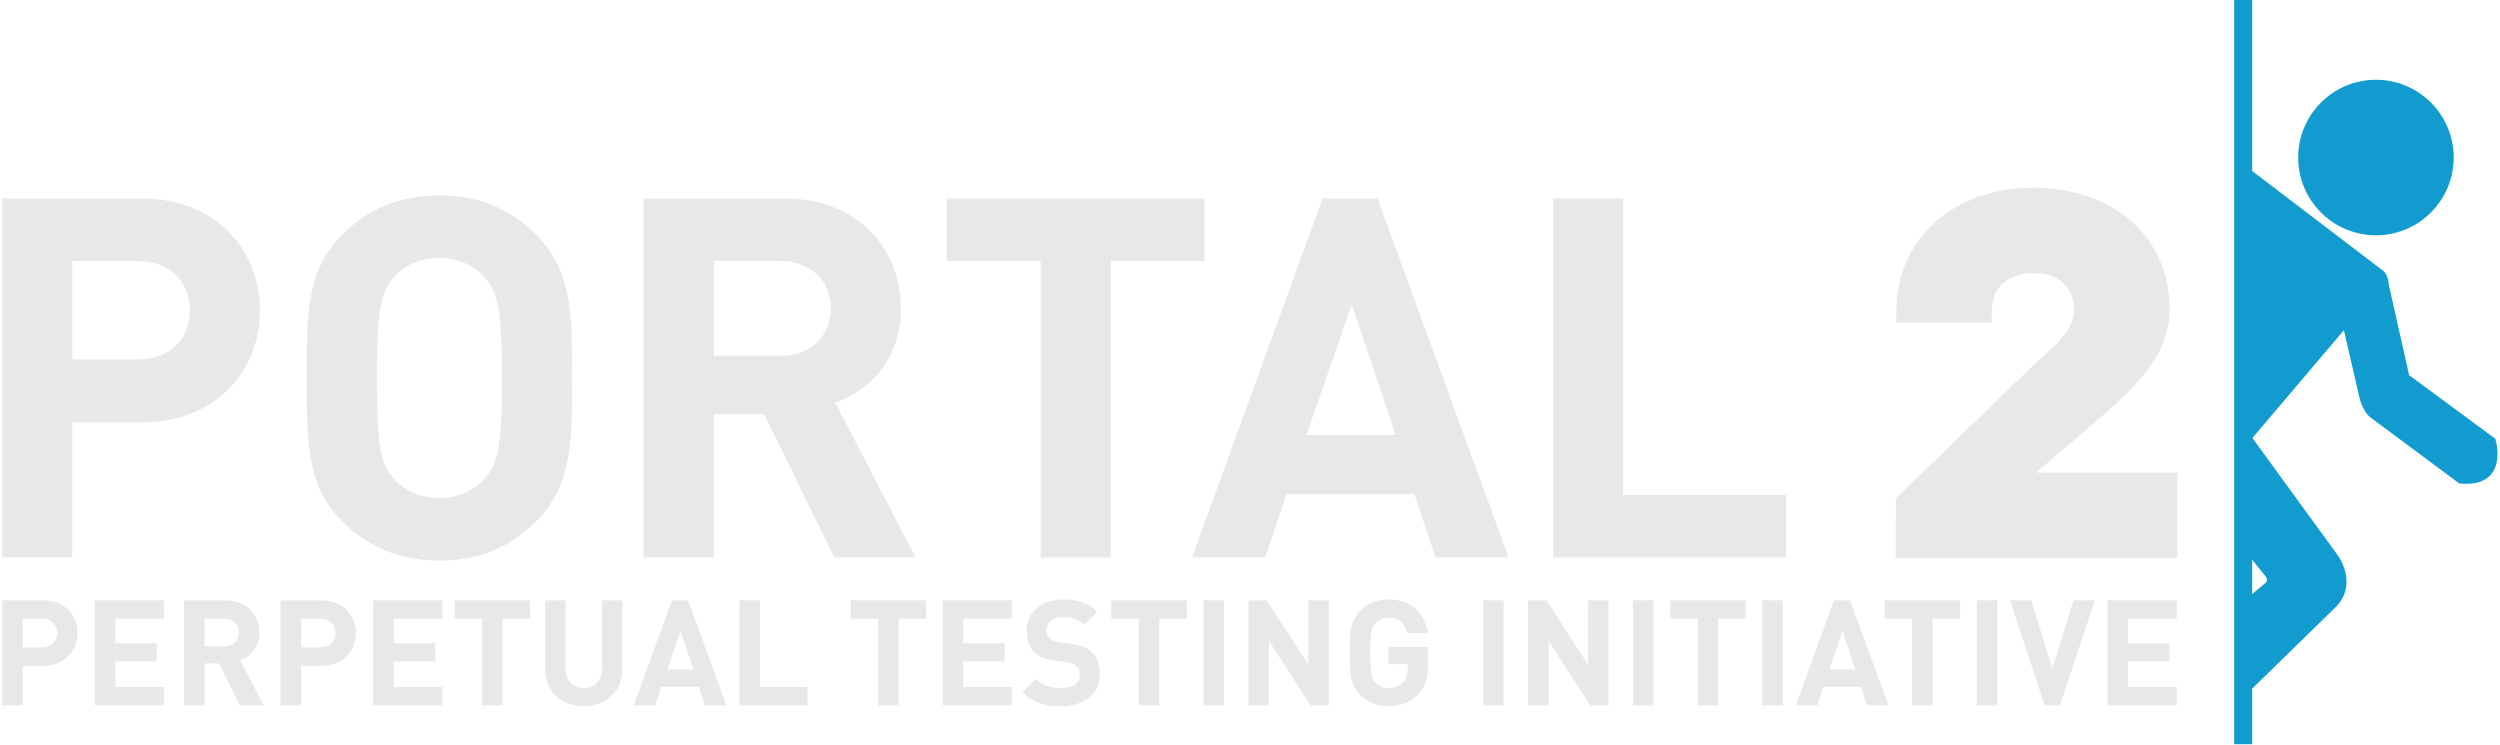
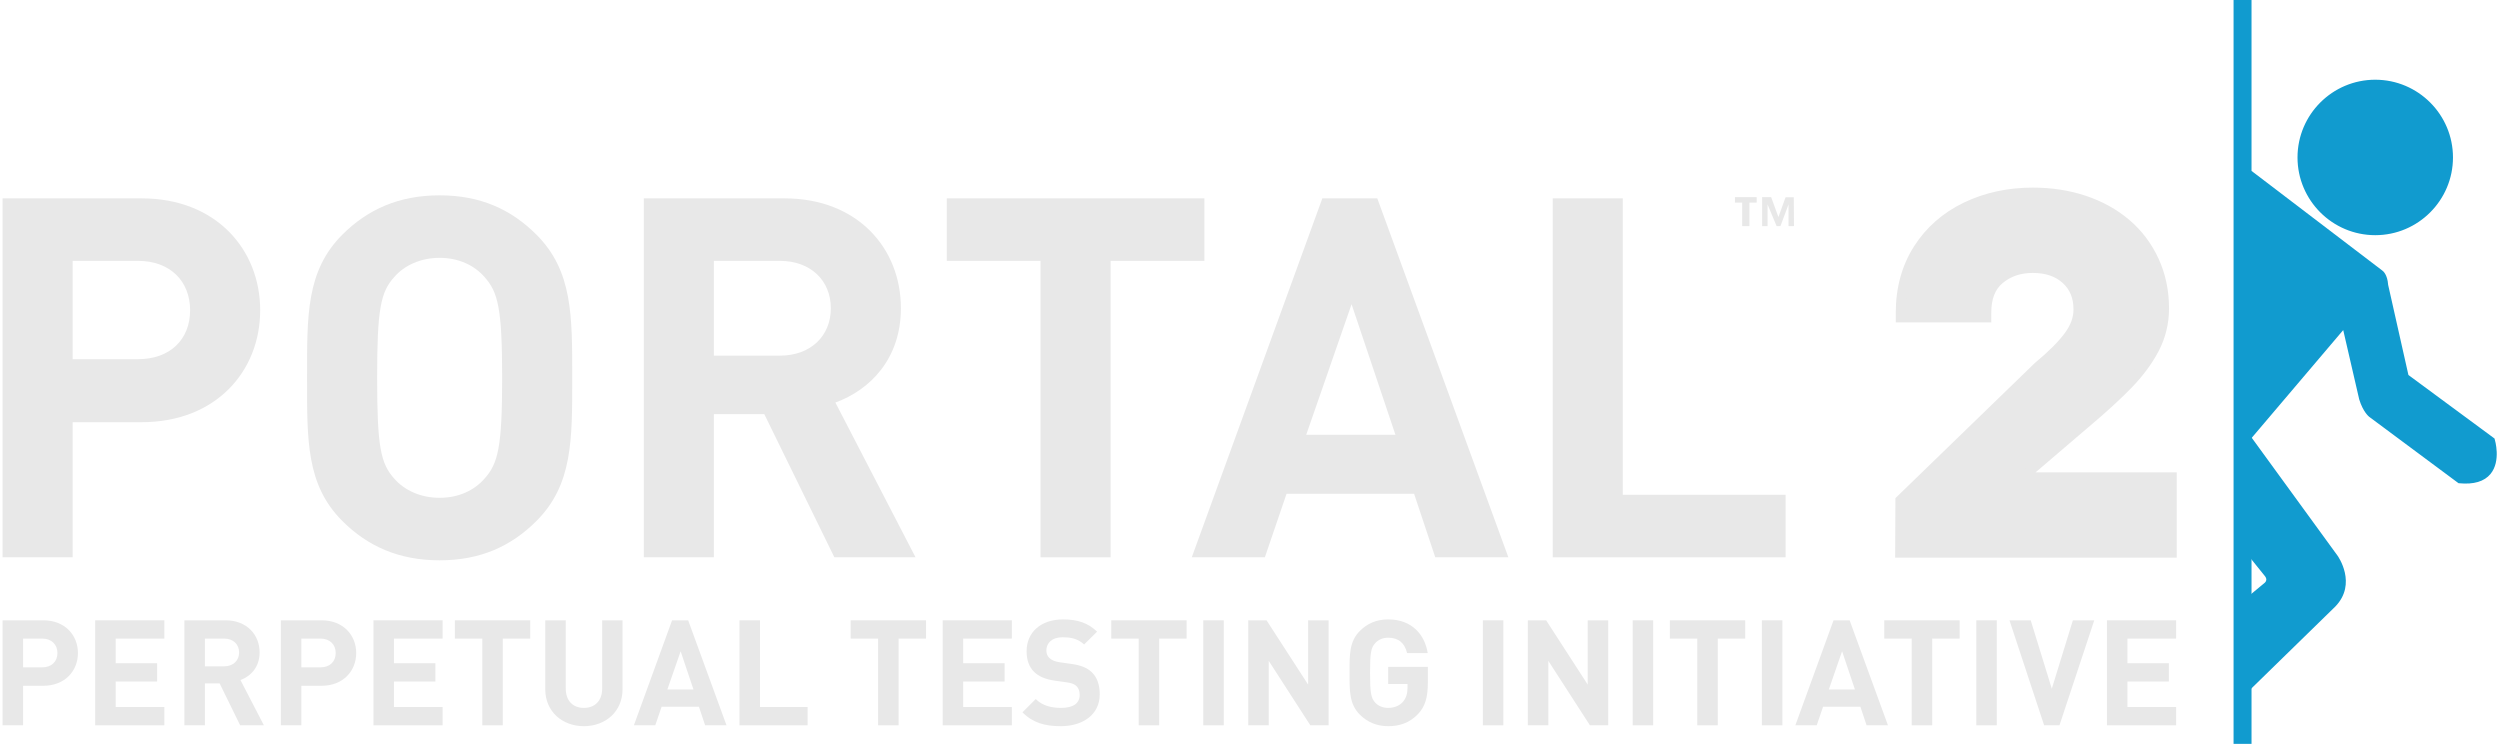
- <svg xmlns="http://www.w3.org/2000/svg" width="863" height="257" viewBox="0 0 7187 2144" version="1.1" xml:space="preserve" style="fill-rule:evenodd;clip-rule:evenodd;stroke-linejoin:round;stroke-miterlimit:2;">
+ <svg xmlns="http://www.w3.org/2000/svg" width="863" height="257" viewBox="0 0 3596 1071" version="1.1" xml:space="preserve" style="fill-rule:evenodd;clip-rule:evenodd;stroke-linejoin:round;stroke-miterlimit:2;">
  <g>
-     <clipPath id="_clip1">
-       <rect x="5452.749" y="0" width="1733.287" height="2143.102" />
-     </clipPath>
-     <g clip-path="url(#_clip1)">
+     <path d="M111.918,939.434c0,-25.669 -18.668,-47.096 -49.853,-47.096l-58.551,0l0,151.044l29.487,0l0,-56.854l29.062,0c31.185,0 49.853,-21.427 49.853,-47.096l0.001,0.001Zm-29.487,0c0,12.304 -8.486,20.578 -21.851,20.578l-27.579,0l0,-41.368l27.579,0c13.365,0 21.851,8.486 21.851,20.79Z" style="fill:#e8e8e8;fill-rule:nonzero;" />
+     <path d="M236.233,1043.383l0,-26.306l-70.007,0l0,-36.7l59.613,0l0,-26.306l-59.613,0l0,-35.427l70.007,0l0,-26.306l-99.495,0l0,151.044l99.495,0l0,0.001Z" style="fill:#e8e8e8;fill-rule:nonzero;" />
+     <path d="M379.428,1043.383l-33.731,-65.128c14.639,-5.303 27.579,-18.456 27.579,-39.671c0,-25.244 -18.244,-46.247 -49.004,-46.247l-59.188,0l0,151.044l29.487,0l0,-60.249l21.215,0l29.487,60.249l34.155,0l-0,0.001Zm-35.639,-104.798c0,11.667 -8.486,19.941 -21.427,19.941l-27.791,0l0,-39.883l27.791,0c12.941,0 21.427,8.274 21.427,19.941l0,0.001Z" style="fill:#e8e8e8;fill-rule:nonzero;" />
+     <path d="M512.23,939.434c0,-25.669 -18.668,-47.096 -49.853,-47.096l-58.551,0l0,151.044l29.487,0l0,-56.854l29.062,0c31.185,0 49.853,-21.427 49.853,-47.096l0.001,0.001Zm-29.487,0c0,12.304 -8.486,20.578 -21.851,20.578l-27.579,0l0,-41.368l27.579,0c13.365,0 21.851,8.486 21.851,20.79Z" style="fill:#e8e8e8;fill-rule:nonzero;" />
+     <path d="M636.543,1043.383l0,-26.306l-70.007,0l0,-36.7l59.613,0l0,-26.306l-59.613,0l0,-35.427l70.007,0l0,-26.306l-99.495,0l0,151.044l99.495,0l0,0.001Z" style="fill:#e8e8e8;fill-rule:nonzero;" />
+     <path d="M762.556,918.644l0,-26.306l-108.404,0l0,26.306l39.458,0l0,124.74l29.487,0l0,-124.74l39.459,0Z" style="fill:#e8e8e8;fill-rule:nonzero;" />
+     <path d="M895.356,991.621l0,-99.283l-29.275,0l0,98.222c0,17.395 -10.394,27.791 -26.306,27.791c-15.912,0 -26.094,-10.394 -26.094,-27.791l0,-98.222l-29.487,0l0,99.283c0,32.033 24.608,53.036 55.58,53.036c30.972,0 55.58,-21.003 55.58,-53.036l0.002,0Z" style="fill:#e8e8e8;fill-rule:nonzero;" />
+     <path d="M1044.917,1043.383l-55.156,-151.044l-23.123,0l-54.944,151.044l30.76,0l9.123,-26.73l53.673,0l8.911,26.73l30.76,0l-0.002,0Zm-47.521,-51.55l-37.549,0l19.093,-54.944l18.456,54.944Z" style="fill:#e8e8e8;fill-rule:nonzero;" />
+     <path d="M1161.594,1043.383l0,-26.306l-68.521,0l0,-124.74l-29.487,0l0,151.044l98.01,0l-0.001,0.001Z" style="fill:#e8e8e8;fill-rule:nonzero;" />
+     <path d="M1331.943,918.644l0,-26.306l-108.404,0l0,26.306l39.458,0l0,124.74l29.487,0l0,-124.74l39.459,0Z" style="fill:#e8e8e8;fill-rule:nonzero;" />
+     <path d="M1455.41,1043.383l0,-26.306l-70.007,0l0,-36.7l59.613,0l0,-26.306l-59.613,0l0,-35.427l70.007,0l0,-26.306l-99.495,0l0,151.044l99.495,0l0,0.001Z" style="fill:#e8e8e8;fill-rule:nonzero;" />
+     <path d="M1581.845,998.834c0,-13.365 -3.606,-24.396 -11.667,-32.033c-6.364,-5.94 -15.063,-9.757 -28.852,-11.667l-17.82,-2.547c-6.152,-0.849 -11.031,-3.183 -14.002,-5.94c-3.183,-2.971 -4.454,-7.001 -4.454,-10.819c0,-10.394 7.638,-19.093 23.335,-19.093c9.97,0 21.427,1.273 30.972,10.394l18.668,-18.456c-12.941,-12.516 -28.003,-17.607 -48.792,-17.607c-32.67,0 -52.612,18.88 -52.612,45.823c0,12.729 3.606,22.487 10.819,29.699c6.789,6.576 16.334,10.606 29.275,12.516l18.244,2.547c7.001,1.061 10.394,2.547 13.365,5.303c3.183,2.971 4.666,7.425 4.666,12.729c0,12.092 -9.335,18.668 -26.73,18.668c-14.002,0 -26.942,-3.183 -36.488,-12.729l-19.093,19.093c14.85,15.063 32.245,19.941 55.156,19.941c31.609,0 56.005,-16.546 56.005,-45.823l0.001,0.001l0.002,0Z" style="fill:#e8e8e8;fill-rule:nonzero;" />
+     <path d="M1706.798,918.644l0,-26.306l-108.404,0l0,26.306l39.458,0l0,124.74l29.487,0l0,-124.74l39.459,0Z" style="fill:#e8e8e8;fill-rule:nonzero;" />
+     <rect x="1730.769" y="892.338" width="29.487" height="151.044" style="fill:#e8e8e8;" />
+     <path d="M1911.09,1043.383l0,-151.044l-29.487,0l0,92.495l-59.824,-92.495l-26.306,0l0,151.044l29.487,0l0,-92.706l59.824,92.706l26.306,0Z" style="fill:#e8e8e8;fill-rule:nonzero;" />
+     <path d="M2053.861,981.438l0,-22.065l-57.066,0l0,24.608l27.791,0l0,5.728c0,7.849 -1.91,14.639 -6.789,20.154c-4.879,5.303 -12.092,8.486 -21.003,8.486c-8.062,0 -14.639,-2.971 -18.88,-7.849c-5.728,-6.364 -7.213,-13.577 -7.213,-42.64c0,-29.062 1.485,-36.063 7.213,-42.427c4.242,-4.879 10.819,-8.062 18.88,-8.062c15.063,0 23.759,7.849 27.154,22.063l29.699,0c-4.03,-25.457 -21.851,-48.367 -56.854,-48.367c-16.971,0 -30.124,5.94 -40.732,16.546c-15.275,15.275 -14.85,34.155 -14.85,60.249c0,26.094 -0.425,44.974 14.85,60.249c10.606,10.606 24.184,16.546 40.732,16.546c16.122,0 30.548,-4.666 42.64,-17.183c10.606,-11.031 14.426,-24.184 14.426,-46.035l0.002,0Z" style="fill:#e8e8e8;fill-rule:nonzero;" />
+     <rect x="2132.989" y="892.338" width="29.487" height="151.044" style="fill:#e8e8e8;" />
+     <path d="M2313.309,1043.383l0,-151.044l-29.487,0l0,92.495l-59.824,-92.495l-26.306,0l0,151.044l29.487,0l0,-92.706l59.824,92.706l26.306,0Z" style="fill:#e8e8e8;fill-rule:nonzero;" />
+     <rect x="2348.525" y="892.338" width="29.487" height="151.044" style="fill:#e8e8e8;" />
+     <path d="M2510.39,918.644l0,-26.306l-108.404,0l0,26.306l39.458,0l0,124.74l29.487,0l0,-124.74l39.459,0Z" style="fill:#e8e8e8;fill-rule:nonzero;" />
+     <rect x="2534.361" y="892.338" width="29.487" height="151.044" style="fill:#e8e8e8;" />
+     <path d="M2715.742,1043.383l-55.156,-151.044l-23.123,0l-54.944,151.044l30.76,0l9.123,-26.73l53.673,0l8.911,26.73l30.76,0l-0.002,0Zm-47.521,-51.55l-37.549,0l19.093,-54.944l18.456,54.944Z" style="fill:#e8e8e8;fill-rule:nonzero;" />
+     <path d="M2818.843,918.644l0,-26.306l-108.404,0l0,26.306l39.458,0l0,124.74l29.487,0l0,-124.74l39.459,0Z" style="fill:#e8e8e8;fill-rule:nonzero;" />
+     <rect x="2842.815" y="892.338" width="29.487" height="151.044" style="fill:#e8e8e8;" />
+     <path d="M3012.531,892.338l-30.762,-0l-30.335,98.434l-30.335,-98.434l-30.548,0l49.853,151.044l22.063,0l50.065,-151.044Z" style="fill:#e8e8e8;fill-rule:nonzero;" />
+     <path d="M3130.266,1043.383l0,-26.306l-70.007,0l0,-36.7l59.613,0l0,-26.306l-59.613,0l0,-35.427l70.007,0l0,-26.306l-99.495,0l0,151.044l99.495,0l0,0.001Z" style="fill:#e8e8e8;fill-rule:nonzero;" />
+   </g>
+   <g>
+     <g>
      <g>
-         <rect x="6435.532" y="6.204" width="19.689" height="2131.068" style="fill:#119bcf;" />
-         <g id="g48">
-           <g id="g46">
-             <path id="path42" d="M5466.78,1592.68l0.703,-151.501l397.322,-385.132l0.413,-0.327c40.143,-33.372 69.988,-63.398 88.756,-89.317c17.643,-24.373 26.586,-49.566 26.586,-74.92c0,-36.352 -11.597,-64.579 -35.431,-86.298c-23.895,-21.756 -56.126,-32.784 -95.762,-32.784c-38.205,0 -69.552,10.622 -95.786,32.42c-25.47,21.145 -37.842,52.6 -37.842,96.15l0,13.96l-247.263,0l0,-13.96c0,-69.396 16.952,-131.193 50.443,-183.678c33.419,-52.395 79.864,-93.138 138.064,-121.093c57.726,-27.699 122.431,-41.725 192.396,-41.725c52.928,0 102.826,7.707 148.314,22.901c45.78,15.293 86.311,37.758 120.482,66.742c34.437,29.214 61.59,65.197 80.748,106.946c19.194,41.707 28.899,87.874 28.899,137.228c0,41.689 -9.549,81.051 -28.402,116.954c-18.418,35.099 -43.925,69.5 -75.769,102.214c-31.285,32.159 -70.059,67.761 -115.22,105.833l-188.872,161.473l430.5,0l0,217.938l-783.28,0l0,-0.023Z" style="fill:#e8e8e8;fill-rule:nonzero;" />
-             <path id="path44" d="M5849.394,568.434c51.692,0 99.663,7.409 143.89,22.187c44.265,14.789 82.882,36.145 115.877,64.154c32.983,27.973 58.696,61.98 77.076,102.124c18.43,40.107 27.652,83.929 27.652,131.411c0,39.587 -8.93,76.44 -26.803,110.471c-17.861,34.05 -42.325,67.038 -73.405,98.985c-31.045,31.916 -69.129,66.888 -114.205,104.886l-217.697,186.073l454.334,0l0,190.018l-755.3,0l0.606,-131.627l392.729,-380.643c41.235,-34.297 71.613,-64.929 91.12,-91.86c19.509,-26.911 29.275,-54.618 29.275,-83.111c0,-40.137 -13.329,-72.327 -39.985,-96.628c-26.658,-24.247 -61.725,-36.431 -105.165,-36.431c-41.212,0 -76.121,11.882 -104.718,35.649c-28.585,23.761 -42.87,59.386 -42.87,106.879l-219.345,0c0,-67.046 16.092,-125.74 48.262,-176.19c32.159,-50.407 76.29,-89.067 132.344,-115.997c56.055,-26.908 118.192,-40.351 186.327,-40.351m0,-27.918c-72.062,0 -138.814,14.51 -198.431,43.112c-60.599,29.093 -108.97,71.546 -143.795,126.164c-34.934,54.782 -52.624,119.107 -52.624,191.191l0,27.917l275.18,0l0,-27.917c0,-39.132 10.723,-67.068 32.789,-85.413c23.641,-19.644 52.055,-29.209 86.868,-29.209c36.557,0 64.802,9.535 86.383,29.166c20.745,18.922 30.838,43.772 30.838,75.975c0,22.658 -7.852,44.469 -23.98,66.722c-18.043,24.968 -47.112,54.152 -86.334,86.772l-0.824,0.679l-0.764,0.726l-392.729,380.661l-8.433,8.179l-0.05,11.766l-0.593,131.617l-0.146,28.063l811.307,0l0,-245.859l-406.629,0l160.213,-136.924c45.368,-38.242 84.47,-74.193 116.083,-106.655c32.764,-33.708 59.071,-69.195 78.12,-105.479c19.921,-37.914 30.014,-79.446 30.014,-123.45c0,-51.373 -10.155,-99.495 -30.196,-143.074c-19.969,-43.615 -48.372,-81.221 -84.371,-111.756c-35.515,-30.154 -77.623,-53.48 -125.074,-69.328c-46.99,-15.693 -98.38,-23.646 -152.822,-23.646Z" style="fill:#e8e8e8;fill-rule:nonzero;" />
-           </g>
-         </g>
-         <g id="Clip">
-           <g id="g1165">
-             <g id="Clip1">
-               <g id="g71">
-                 <g>
-                   <path id="path65_1_" d="M7053.743,453.637c0,120.268 -97.497,217.751 -217.749,217.751c-120.261,0 -217.755,-97.483 -217.755,-217.751c0,-120.253 97.494,-217.746 217.755,-217.746c120.253,0 217.749,97.493 217.749,217.746" style="fill:#119bcf;fill-rule:nonzero;" />
-                   <path d="M6835.995,677.593c-123.492,0 -223.96,-100.467 -223.96,-223.955c0,-123.487 100.468,-223.95 223.96,-223.95c123.488,0 223.954,100.463 223.954,223.95c0,123.489 -100.466,223.955 -223.954,223.955Zm0,-435.497c-116.651,0 -211.552,94.897 -211.552,211.541c0,116.646 94.901,211.546 211.552,211.546c116.646,0 211.544,-94.9 211.544,-211.546c0,-116.644 -94.897,-211.541 -211.544,-211.541Z" style="fill:#119bcf;fill-rule:nonzero;" />
+         <g>
+           <clipPath id="_clip1">
+             <rect x="2726.073" y="0" width="865.43" height="1070.051" />
+           </clipPath>
+           <g clip-path="url(#_clip1)">
+             <g>
+               <rect x="3216.778" y="3.099" width="9.83" height="1064.042" style="fill:#119bcf;" />
+               <g id="g48">
+                 <g id="g46">
+                   <path id="path42" d="M2733.079,795.225l0.351,-75.644l198.383,-192.296l0.206,-0.163c20.044,-16.662 34.946,-31.655 44.316,-44.596c8.81,-12.169 13.275,-24.748 13.275,-37.407c0,-18.15 -5.79,-32.244 -17.69,-43.088c-11.93,-10.862 -28.024,-16.368 -47.815,-16.368c-19.076,0 -34.728,5.303 -47.827,16.186c-12.717,10.557 -18.894,26.263 -18.894,48.009l0,6.97l-123.459,0l0,-6.97c0,-34.65 8.465,-65.505 25.186,-91.711c16.685,-26.161 39.877,-46.504 68.935,-60.463c28.824,-13.83 61.129,-20.834 96.063,-20.834c26.427,0 51.341,3.847 74.052,11.434c22.857,7.636 43.095,18.852 60.157,33.325c17.194,14.587 30.751,32.553 40.318,53.399c9.585,20.825 14.43,43.875 14.43,68.517c0,20.816 -4.767,40.469 -14.182,58.395c-9.197,17.524 -21.933,34.702 -37.831,51.035c-15.621,16.058 -34.981,33.834 -57.529,52.843l-94.303,80.623l214.95,0l0,108.816l-391.092,0l0,-0.012Z" style="fill:#e8e8e8;fill-rule:nonzero;" />
+                   <path id="path44" d="M2924.118,283.82c25.81,0 49.761,3.698 71.845,11.077c22.102,7.384 41.384,18.047 57.857,32.032c16.468,13.967 29.306,30.946 38.484,50.99c9.203,20.026 13.807,41.905 13.807,65.614c0,19.766 -4.458,38.166 -13.383,55.157c-8.919,17 -21.133,33.473 -36.651,49.423c-15.502,15.937 -34.517,33.398 -57.022,52.37l-108.696,92.907l226.85,0l0,94.876l-377.121,0l0.303,-65.722l196.089,-190.054c20.589,-17.124 35.756,-32.419 45.496,-45.866c9.74,-13.437 14.618,-27.271 14.618,-41.498c0,-20.041 -6.655,-36.112 -19.965,-48.245c-13.31,-12.106 -30.819,-18.19 -52.509,-18.19c-20.578,0 -38.007,5.933 -52.286,17.799c-14.273,11.864 -21.406,29.651 -21.406,53.365l-109.519,0c0,-33.477 8.035,-62.782 24.097,-87.971c16.058,-25.168 38.091,-44.471 66.08,-57.917c27.989,-13.435 59.014,-20.148 93.034,-20.148m0,-13.94c-35.98,0 -69.309,7.245 -99.078,21.527c-30.257,14.527 -54.41,35.722 -71.797,62.993c-17.442,27.353 -26.275,59.471 -26.275,95.461l0,13.939l137.398,0l0,-13.939c0,-19.539 5.354,-33.488 16.371,-42.646c11.804,-9.807 25.991,-14.585 43.373,-14.585c18.253,0 32.356,4.76 43.13,14.563c10.357,9.449 15.398,21.856 15.398,37.934c0,11.313 -3.92,22.204 -11.973,33.315c-9.01,12.466 -23.522,27.039 -43.106,43.325l-0.412,0.339l-0.382,0.363l-196.089,190.063l-4.21,4.083l-0.025,5.875l-0.296,65.717l-0.073,14.012l405.086,0l0,-122.758l-203.029,0l79.995,-68.365c22.651,-19.094 42.175,-37.044 57.96,-53.253c16.358,-16.83 29.493,-34.55 39.005,-52.666c9.946,-18.93 14.987,-39.668 14.987,-61.638c0,-25.651 -5.07,-49.677 -15.078,-71.437c-9.97,-21.778 -24.152,-40.554 -42.126,-55.799c-17.732,-15.057 -38.757,-26.703 -62.449,-34.616c-23.461,-7.836 -49.12,-11.806 -76.304,-11.806l0.003,-0.001l-0.002,-0Z" style="fill:#e8e8e8;fill-rule:nonzero;" />
                </g>
-                 <g>
-                   <path id="path67_1_" d="M6475.522,497.137l376.311,286.717c0,0 13.122,7.204 15.159,37.727l59.023,262.456l248.184,183.104c0,0 40.376,132.151 -96.029,118.99l-255.915,-190.213c0,0 -15.69,-11.986 -26.462,-46.799l-48.82,-211.577l-274.659,323.491l250.218,343.823c0,0 54.951,75.285 -6.082,138.354l-254.317,248.211l0,-258.376l59,-48.846c0,0 16.274,-12.199 0,-30.497l-59,-73.246l0,-1082.362l13.39,-0.963" style="fill:#119bcf;fill-rule:nonzero;" />
-                   <path d="M6455.929,2006.144l0,-276.017l61.483,-50.892c-0.002,0 4.242,-3.382 4.707,-8.545c0.356,-3.941 -1.536,-8.271 -5.621,-12.863l-0.197,-0.232l-60.371,-74.953l0,-1090.322l19.15,-1.377l0.444,6.194l3.759,-4.935l376.05,286.516c3.054,1.923 15.669,11.645 17.819,41.963l58.41,259.738l247.974,182.947l0.597,1.961c0.779,2.54 18.664,62.659 -11.875,100.018c-17.948,21.964 -48.479,31.02 -90.68,26.96l-1.72,-0.165l-257.301,-191.245c-0.77,-0.588 -17.461,-13.656 -28.689,-49.944l-0.119,-0.44l-46.043,-199.537l-263.502,310.35l247.344,339.878c0.576,0.789 57.289,80.262 -6.636,146.321l-264.981,258.619Zm12.409,-270.184l0,240.737l243.778,-237.926c56.621,-58.515 5.923,-129.547 5.404,-130.258l-249.182,-342.401l0,312.156l57.535,71.428c6.452,7.3 9.338,14.818 8.581,22.348c-1.004,9.985 -8.087,15.946 -9.453,17.007l-56.662,46.909Zm612.136,-355.849c36.914,3.269 63.205,-4.334 78.148,-22.584c23.591,-28.813 12.813,-76.564 10.167,-86.668l-248.32,-183.204l-0.506,-2.256l-59.128,-262.927l-0.033,-0.479c-1.733,-26.008 -12.001,-32.721 -12.103,-32.786l-0.624,-0.418l-374.453,-285.3l-5.285,0.379l0,752.264l281.902,-332.024l51.548,223.391c9.924,31.923 24.131,43.406 24.273,43.517l254.414,189.095Z" style="fill:#119bcf;fill-rule:nonzero;" />
-                 </g>
-                 <g>
-                   <rect id="path69_1_" x="6433.987" y="6.204" width="39.354" height="2130.694" style="fill:#119bcf;fill-rule:nonzero;" />
-                   <path d="M6479.544,2143.102l-51.763,0l0,-2143.102l51.763,-0l0,2143.102Zm-39.354,-12.409l26.946,0l0,-2118.284l-26.946,0l0,2118.284Z" style="fill:#119bcf;fill-rule:nonzero;" />
+               </g>
+               <g id="Clip">
+                 <g id="g1165">
+                   <g id="Clip1">
+                     <g id="g71">
+                       <g>
+                         <path id="path65_1_" d="M3525.451,226.502c0,60.051 -48.679,108.723 -108.722,108.723c-60.047,0 -108.725,-48.672 -108.725,-108.723c0,-60.043 48.678,-108.721 108.725,-108.721c60.043,0 108.722,48.677 108.722,108.721" style="fill:#119bcf;fill-rule:nonzero;" />
+                         <path d="M3416.73,338.322c-61.659,0 -111.824,-50.163 -111.824,-111.822c0,-61.656 50.163,-111.819 111.824,-111.819c61.657,0 111.821,50.161 111.821,111.819c0,61.657 -50.162,111.822 -111.821,111.822Zm0,-217.444c-58.244,0 -105.629,47.383 -105.629,105.623c0,58.242 47.385,105.626 105.629,105.626c58.242,0 105.625,-47.384 105.625,-105.626c0,-58.241 -47.383,-105.623 -105.625,-105.623Z" style="fill:#119bcf;fill-rule:nonzero;" />
+                       </g>
+                       <g>
+                         <path id="path67_1_" d="M3236.745,248.22l187.893,143.158c0,0 6.552,3.596 7.569,18.837l29.469,131.045l123.919,91.424c0,0 20.16,65.984 -47.948,59.412l-127.778,-94.973c0,0 -7.834,-5.984 -13.213,-23.366l-24.375,-105.641l-137.138,161.519l124.935,171.67c0,0 27.438,37.59 -3.038,69.08l-126.98,123.932l0,-129.007l29.458,-24.388c0,0 8.126,-6.091 0,-15.228l-29.458,-36.571l0,-540.424l6.686,-0.481" style="fill:#119bcf;fill-rule:nonzero;" />
+                         <path d="M3226.962,1001.668l0,-137.816l30.698,-25.41c-0.001,0 2.119,-1.689 2.351,-4.266c0.178,-1.968 -0.767,-4.129 -2.807,-6.423l-0.098,-0.116l-30.143,-37.424l0,-544.398l9.563,-0.688l0.222,3.094l1.877,-2.465l187.762,143.058c1.525,0.96 7.824,5.814 8.898,20.953l29.163,129.688l123.814,91.346l0.298,0.979c0.389,1.269 9.32,31.285 -5.929,49.939c-8.962,10.966 -24.205,15.489 -45.277,13.461l-0.859,-0.082l-128.47,-95.488c-0.385,-0.294 -8.719,-6.819 -14.325,-24.937l-0.059,-0.22l-22.988,-99.628l-131.568,154.958l123.499,169.702c0.288,0.394 28.605,40.075 -3.312,73.059l-132.304,129.129l-0.001,0.001l-0.001,0l-0.002,-0.003Zm6.196,-134.904l0,120.201l121.718,-118.798c28.272,-29.216 2.958,-64.683 2.699,-65.038l-124.417,-170.96l0,155.86l28.728,35.663c3.22,3.644 4.662,7.399 4.284,11.158c-0.501,4.985 -4.037,7.962 -4.719,8.492l-28.292,23.421l-0.001,0Zm305.639,-177.674c18.431,1.633 31.558,-2.165 39.019,-11.276c11.779,-14.387 6.398,-38.228 5.076,-43.273l-123.987,-91.474l-0.253,-1.127l-29.522,-131.28l-0.016,-0.239c-0.866,-12.986 -5.992,-16.337 -6.043,-16.369l-0.312,-0.209l-186.965,-142.451l-2.64,0.189l0,375.607l140.754,-165.779l25.738,111.54c4.955,15.94 12.048,21.673 12.119,21.729l127.029,94.415l0.002,-0.002Z" style="fill:#119bcf;fill-rule:nonzero;" />
+                       </g>
+                       <g>
+                         <rect id="path69_1_" x="3216.007" y="3.099" width="19.65" height="1063.856" style="fill:#119bcf;" />
+                         <path d="M3238.752,1070.051l-25.845,0l0,-1070.051l25.845,0l0,1070.051Zm-19.65,-6.196l13.454,0l0,-1057.659l-13.454,0l0,1057.659Z" style="fill:#119bcf;fill-rule:nonzero;" />
+                       </g>
+                     </g>
+                   </g>
                </g>
              </g>
            </g>
          </g>
        </g>
      </g>
    </g>
-     <path d="M742.184,893.947c0,-175.742 -127.813,-322.436 -341.318,-322.436l-400.867,0l0,1034.12l201.886,0l0,-389.247l198.981,0c213.505,0 341.318,-146.694 341.318,-322.436Zm-201.886,0c0,84.24 -58.097,140.884 -149.599,140.884l-188.814,0l0,-283.221l188.814,0c91.502,0 149.599,58.097 149.599,142.337Z" style="fill:#e8e8e8;fill-rule:nonzero;" />
-     <path d="M1641.229,1088.57c0,-178.647 1.452,-307.912 -103.121,-412.486c-72.621,-72.621 -161.218,-113.288 -278.864,-113.288c-117.646,0 -207.695,40.668 -280.316,113.288c-104.574,104.574 -101.669,233.839 -101.669,412.486c0,178.647 -2.905,307.912 101.669,412.486c72.621,72.621 162.67,113.288 280.316,113.288c117.646,0 206.243,-40.668 278.864,-113.288c104.574,-104.574 103.121,-233.839 103.121,-412.486Zm-201.886,0c0,198.981 -11.619,246.911 -50.835,290.483c-29.048,33.406 -74.073,55.192 -129.265,55.192c-55.192,0 -101.669,-21.786 -130.717,-55.192c-39.215,-43.572 -49.382,-91.502 -49.382,-290.483c0,-198.981 10.167,-246.911 49.382,-290.483c29.048,-33.406 75.526,-55.192 130.717,-55.192c55.192,0 100.217,21.786 129.265,55.192c39.215,43.572 50.835,91.502 50.835,290.483Z" style="fill:#e8e8e8;fill-rule:nonzero;" />
-     <path d="M2630.324,1605.63l-230.934,-445.891c100.217,-36.31 188.814,-126.36 188.814,-271.602c0,-172.837 -124.908,-316.626 -335.508,-316.626l-405.224,0l0,1034.12l201.886,0l0,-412.486l145.242,0l201.886,412.486l233.839,0Zm-244.006,-717.493c0,79.883 -58.097,136.527 -146.694,136.527l-190.266,0l0,-273.054l190.266,0c88.597,0 146.694,56.644 146.694,136.527Z" style="fill:#e8e8e8;fill-rule:nonzero;" />
-     <path d="M3462.558,751.61l0,-180.099l-742.184,0l0,180.099l270.149,0l0,854.02l201.886,0l0,-854.02l270.149,0Z" style="fill:#e8e8e8;fill-rule:nonzero;" />
-     <path d="M4338.364,1605.63l-377.628,-1034.12l-158.313,0l-376.176,1034.12l210.6,0l62.454,-183.004l367.461,0l61.001,183.004l210.6,0Zm-325.341,-352.937l-257.077,0l130.717,-376.176l126.36,376.176Z" style="fill:#e8e8e8;fill-rule:nonzero;" />
-     <path d="M5137.192,1605.63l0,-180.099l-469.13,0l0,-854.02l-201.886,0l0,1034.12l671.016,0Z" style="fill:#e8e8e8;fill-rule:nonzero;" />
-     <path d="M217.112,1823.103c0,-51.41 -37.389,-94.323 -99.846,-94.323l-117.266,0l0,302.513l59.058,0l0,-113.867l58.208,0c62.457,0 99.846,-42.913 99.846,-94.323Zm-59.058,0c0,24.643 -16.995,41.213 -43.762,41.213l-55.234,0l0,-82.851l55.234,0c26.767,0 43.762,16.995 43.762,41.638Z" style="fill:#e8e8e8;fill-rule:nonzero;" />
-     <path d="M466.09,2031.292l0,-52.685l-140.21,0l0,-73.504l119.391,0l0,-52.685l-119.391,0l0,-70.955l140.21,0l0,-52.685l-199.267,0l0,302.513l199.267,0Z" style="fill:#e8e8e8;fill-rule:nonzero;" />
-     <path d="M752.883,2031.292l-67.555,-130.437c29.317,-10.622 55.234,-36.964 55.234,-79.452c0,-50.56 -36.539,-92.623 -98.147,-92.623l-118.541,0l0,302.513l59.058,0l0,-120.665l42.488,0l59.058,120.665l68.405,0Zm-71.379,-209.889c0,23.368 -16.995,39.938 -42.913,39.938l-55.659,0l0,-79.877l55.659,0c25.918,0 42.913,16.57 42.913,39.938Z" style="fill:#e8e8e8;fill-rule:nonzero;" />
-     <path d="M1018.856,1823.103c0,-51.41 -37.389,-94.323 -99.846,-94.323l-117.266,0l0,302.513l59.058,0l0,-113.867l58.208,0c62.457,0 99.846,-42.913 99.846,-94.323Zm-59.058,0c0,24.643 -16.995,41.213 -43.762,41.213l-55.234,0l0,-82.851l55.234,0c26.767,0 43.762,16.995 43.762,41.638Z" style="fill:#e8e8e8;fill-rule:nonzero;" />
-     <path d="M1267.834,2031.292l0,-52.685l-140.21,0l0,-73.504l119.391,0l0,-52.685l-119.391,0l0,-70.955l140.21,0l0,-52.685l-199.267,0l0,302.513l199.267,0Z" style="fill:#e8e8e8;fill-rule:nonzero;" />
-     <path d="M1520.211,1781.465l0,-52.685l-217.112,0l0,52.685l79.027,0l0,249.828l59.058,0l0,-249.828l79.027,0Z" style="fill:#e8e8e8;fill-rule:nonzero;" />
-     <path d="M1786.184,1927.622l0,-198.843l-58.633,0l0,196.718c0,34.84 -20.819,55.659 -52.685,55.659c-31.866,0 -52.26,-20.819 -52.26,-55.659l0,-196.718l-59.058,0l0,198.843c0,64.156 49.286,106.219 111.318,106.219c62.032,0 111.318,-42.063 111.318,-106.219Z" style="fill:#e8e8e8;fill-rule:nonzero;" />
-     <path d="M2085.723,2031.292l-110.468,-302.513l-46.312,0l-110.043,302.513l61.607,0l18.27,-53.535l107.494,0l17.845,53.535l61.607,0Zm-95.173,-103.245l-75.203,0l38.239,-110.043l36.964,110.043Z" style="fill:#e8e8e8;fill-rule:nonzero;" />
-     <path d="M2319.405,2031.292l0,-52.685l-137.235,0l0,-249.828l-59.058,0l0,302.513l196.293,0Z" style="fill:#e8e8e8;fill-rule:nonzero;" />
-     <path d="M2660.582,1781.465l0,-52.685l-217.112,0l0,52.685l79.027,0l0,249.828l59.058,0l0,-249.828l79.027,0Z" style="fill:#e8e8e8;fill-rule:nonzero;" />
-     <path d="M2907.86,2031.292l0,-52.685l-140.21,0l0,-73.504l119.391,0l0,-52.685l-119.391,0l0,-70.955l140.21,0l0,-52.685l-199.267,0l0,302.513l199.267,0Z" style="fill:#e8e8e8;fill-rule:nonzero;" />
-     <path d="M3161.087,1942.068c0,-26.767 -7.223,-48.861 -23.368,-64.156c-12.746,-11.897 -30.166,-19.544 -57.783,-23.368l-35.69,-5.099c-12.321,-1.7 -22.094,-6.373 -28.042,-11.897c-6.373,-5.948 -8.922,-14.021 -8.922,-21.669c0,-20.819 15.296,-38.239 46.737,-38.239c19.969,0 42.913,2.549 62.032,20.819l37.389,-36.964c-25.918,-25.068 -56.084,-35.265 -97.722,-35.265c-65.431,0 -105.37,37.814 -105.37,91.773c0,25.493 7.223,45.037 21.669,59.483c13.596,13.171 32.716,21.244 58.633,25.068l36.539,5.099c14.021,2.124 20.819,5.099 26.767,10.622c6.373,5.948 9.347,14.871 9.347,25.493c0,24.218 -18.695,37.389 -53.535,37.389c-28.042,0 -53.959,-6.373 -73.079,-25.493l-38.239,38.239c29.741,30.166 64.581,39.938 110.468,39.938c63.307,0 112.168,-33.14 112.168,-91.773Z" style="fill:#e8e8e8;fill-rule:nonzero;" />
-     <path d="M3411.34,1781.465l0,-52.685l-217.112,0l0,52.685l79.027,0l0,249.828l59.058,0l0,-249.828l79.027,0Z" style="fill:#e8e8e8;fill-rule:nonzero;" />
-     <rect x="3459.351" y="1728.78" width="59.058" height="302.513" style="fill:#e8e8e8;fill-rule:nonzero;" />
-     <path d="M3820.497,2031.292l0,-302.513l-59.058,0l0,185.247l-119.815,-185.247l-52.685,0l0,302.513l59.058,0l0,-185.671l119.815,185.671l52.685,0Z" style="fill:#e8e8e8;fill-rule:nonzero;" />
-     <path d="M4106.439,1907.228l0,-44.187l-114.292,0l0,49.286l55.659,0l0,11.472c0,15.72 -3.824,29.317 -13.596,40.363c-9.772,10.622 -24.218,16.995 -42.063,16.995c-16.145,0 -29.317,-5.948 -37.814,-15.72c-11.472,-12.746 -14.446,-27.192 -14.446,-85.4c0,-58.208 2.974,-72.229 14.446,-84.975c8.498,-9.772 21.669,-16.145 37.814,-16.145c30.166,0 47.586,15.72 54.384,44.187l59.483,0c-8.073,-50.985 -43.762,-96.872 -113.867,-96.872c-33.99,0 -60.333,11.897 -81.576,33.14c-30.591,30.591 -29.741,68.405 -29.741,120.665c0,52.26 -0.85,90.074 29.741,120.665c21.244,21.244 48.436,33.14 81.576,33.14c32.291,0 61.182,-9.347 85.4,-34.415c21.244,-22.094 28.892,-48.436 28.892,-92.198Z" style="fill:#e8e8e8;fill-rule:nonzero;" />
-     <rect x="4264.918" y="1728.78" width="59.058" height="302.513" style="fill:#e8e8e8;fill-rule:nonzero;" />
-     <path d="M4626.064,2031.292l0,-302.513l-59.058,0l0,185.247l-119.815,-185.247l-52.685,0l0,302.513l59.058,0l0,-185.671l119.815,185.671l52.685,0Z" style="fill:#e8e8e8;fill-rule:nonzero;" />
-     <rect x="4696.594" y="1728.78" width="59.058" height="302.513" style="fill:#e8e8e8;fill-rule:nonzero;" />
-     <path d="M5020.775,1781.465l0,-52.685l-217.112,0l0,52.685l79.027,0l0,249.828l59.058,0l0,-249.828l79.027,0Z" style="fill:#e8e8e8;fill-rule:nonzero;" />
-     <rect x="5068.786" y="1728.78" width="59.058" height="302.513" style="fill:#e8e8e8;fill-rule:nonzero;" />
-     <path d="M5432.056,2031.292l-110.468,-302.513l-46.312,0l-110.043,302.513l61.607,0l18.27,-53.535l107.494,0l17.845,53.535l61.607,0Zm-95.173,-103.245l-75.203,0l38.239,-110.043l36.964,110.043Z" style="fill:#e8e8e8;fill-rule:nonzero;" />
-     <path d="M5638.547,1781.465l0,-52.685l-217.112,0l0,52.685l79.027,0l0,249.828l59.058,0l0,-249.828l79.027,0Z" style="fill:#e8e8e8;fill-rule:nonzero;" />
-     <rect x="5686.558" y="1728.78" width="59.058" height="302.513" style="fill:#e8e8e8;fill-rule:nonzero;" />
-     <path d="M6026.46,1728.78l-61.607,0l-60.757,197.143l-60.757,-197.143l-61.182,0l99.846,302.513l44.187,0l100.271,-302.513Z" style="fill:#e8e8e8;fill-rule:nonzero;" />
-     <path d="M6262.267,2031.292l0,-52.685l-140.21,0l0,-73.504l119.391,0l0,-52.685l-119.391,0l0,-70.955l140.21,0l0,-52.685l-199.267,0l0,302.513l199.267,0Z" style="fill:#e8e8e8;fill-rule:nonzero;" />
+     <path d="M374.086,446.349c0,-87.747 -63.817,-160.993 -170.419,-160.993l-200.153,0l0,516.337l100.801,-0l0,-194.352l99.352,0c106.602,0 170.419,-73.245 170.419,-160.993l0,0.001Zm-100.801,0c0,42.06 -29.007,70.343 -74.694,70.343l-94.274,0l0,-141.412l94.274,0c45.687,0 74.694,29.007 74.694,71.069Z" style="fill:#e8e8e8;fill-rule:nonzero;" />
+     <path d="M822.98,543.523c0,-89.198 0.725,-153.74 -51.488,-205.955c-36.259,-36.259 -80.495,-56.564 -139.236,-56.564c-58.741,0 -103.702,20.306 -139.961,56.564c-52.214,52.214 -50.763,116.756 -50.763,205.955c0,89.198 -1.451,153.74 50.763,205.955c36.259,36.259 81.22,56.564 139.961,56.564c58.741,0 102.977,-20.306 139.236,-56.564c52.214,-52.214 51.488,-116.756 51.488,-205.955Zm-100.801,0c0,99.352 -5.801,123.283 -25.382,145.037c-14.504,16.679 -36.984,27.558 -64.542,27.558c-27.558,0 -50.763,-10.877 -65.267,-27.558c-19.58,-21.756 -24.656,-45.687 -24.656,-145.037c0,-99.352 5.076,-123.283 24.656,-145.037c14.504,-16.679 37.71,-27.558 65.267,-27.558c27.558,0 50.038,10.877 64.542,27.558c19.58,21.756 25.382,45.687 25.382,145.037Z" style="fill:#e8e8e8;fill-rule:nonzero;" />
+     <path d="M1316.837,801.691l-115.305,-222.633c50.038,-18.129 94.274,-63.091 94.274,-135.611c0,-86.298 -62.366,-158.091 -167.519,-158.091l-202.329,0l0,516.337l100.801,-0l0,-205.955l72.52,0l100.801,205.955l116.756,0l-0.001,0l0.001,-0.001Zm-121.832,-358.244c0,39.886 -29.007,68.167 -73.245,68.167l-94.999,0l0,-136.336l94.999,0c44.236,0 73.245,28.283 73.245,68.167l0,0.001Z" style="fill:#e8e8e8;fill-rule:nonzero;" />
+     <path d="M1732.371,375.28l0,-89.923l-370.572,0l0,89.923l134.885,0l0,426.413l100.801,0l0,-426.413l134.886,0Z" style="fill:#e8e8e8;fill-rule:nonzero;" />
+     <path d="M2169.661,801.691l-188.551,-516.337l-79.046,0l-187.825,516.337l105.153,0l31.183,-91.374l183.473,0l30.457,91.374l105.155,0Zm-162.443,-176.222l-128.359,0l65.267,-187.825l63.091,187.825l0.001,0Z" style="fill:#e8e8e8;fill-rule:nonzero;" />
+     <path d="M2568.517,801.692l0,-89.924l-234.238,0l0,-426.413l-100.801,0l0,516.337l335.039,0Z" style="fill:#e8e8e8;fill-rule:nonzero;" />
+     <g>
+       <path d="M2506.044,325.294l0,-33.872l-10.423,0l0,-7.816l31.263,0l0,7.816l-10.423,0l0,33.872l-10.423,0l0.007,0l-0.001,0l0.002,0l-0.001,0Zm66.667,0l0.002,-31.263l-11.619,31.197l-5.549,0.067l-13.024,-31.263l0,31.263l-7.816,0l0,-41.687l13.024,0l10.423,28.658l10.27,-28.436l11.85,-0.059l0.3,41.475l-7.864,0.049l0.002,-0.001Z" style="fill:#e8e8e8;fill-rule:nonzero;" />
+     </g>
  </g>
</svg>
